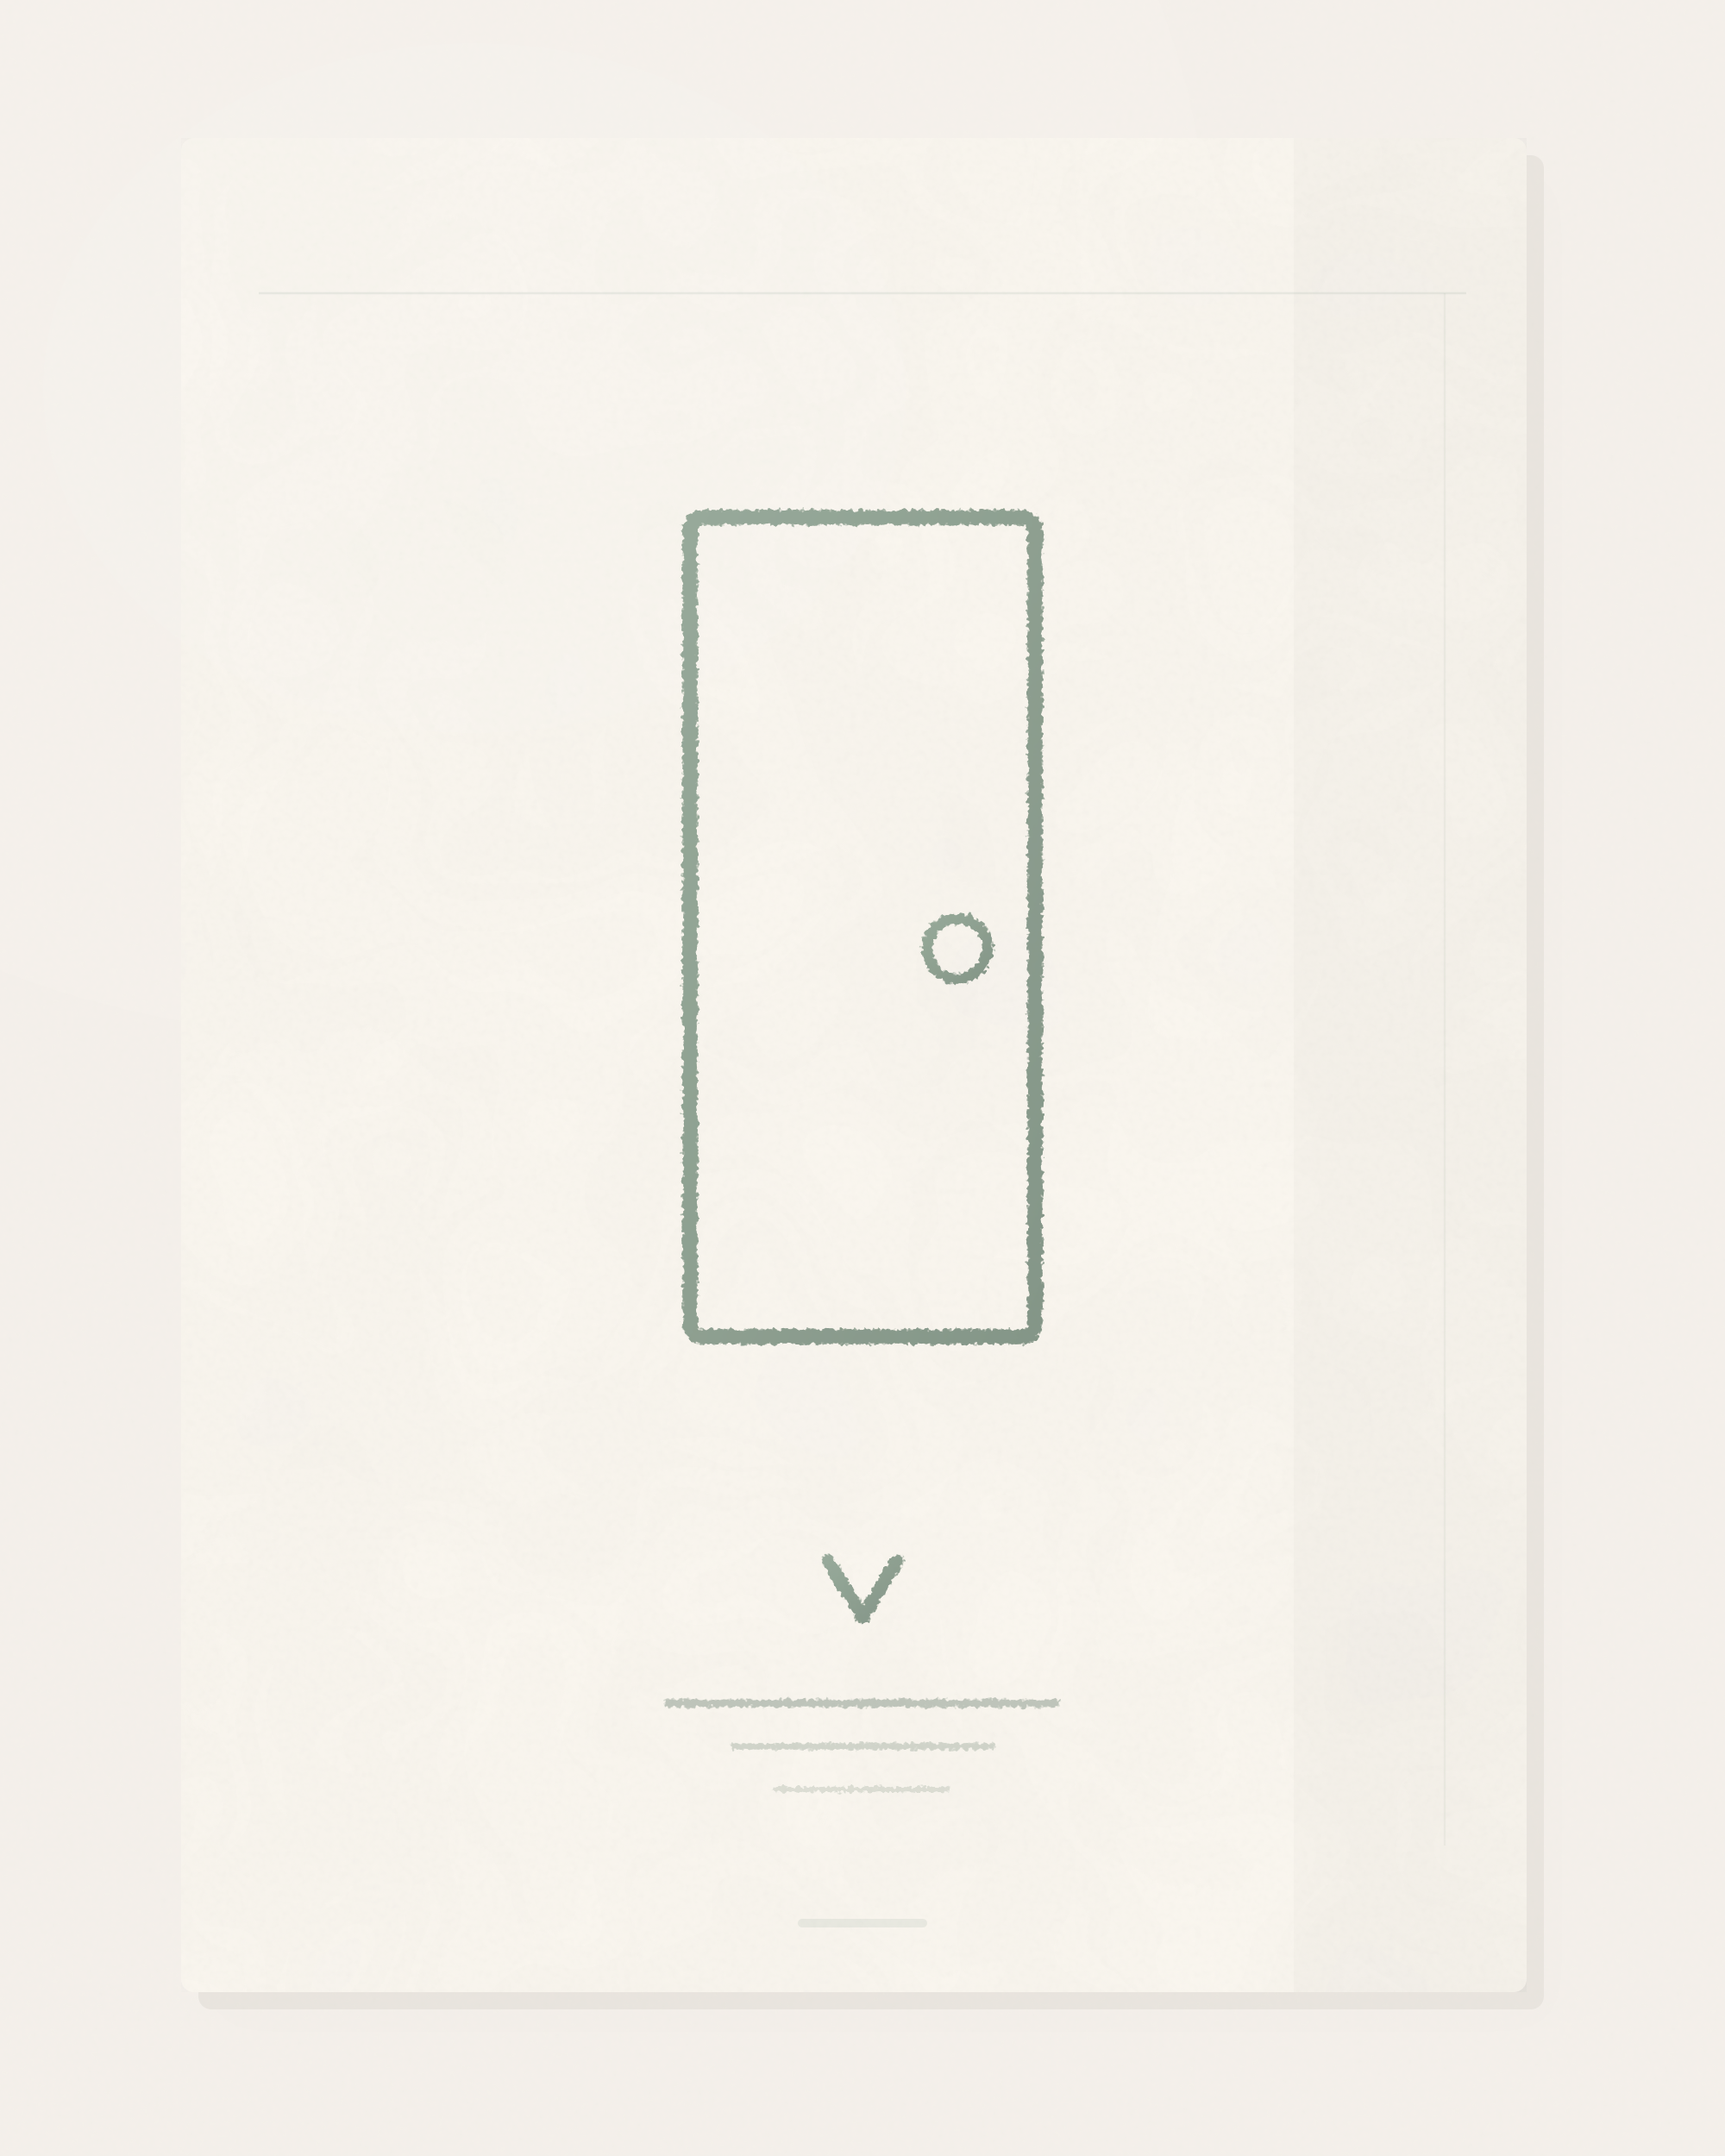
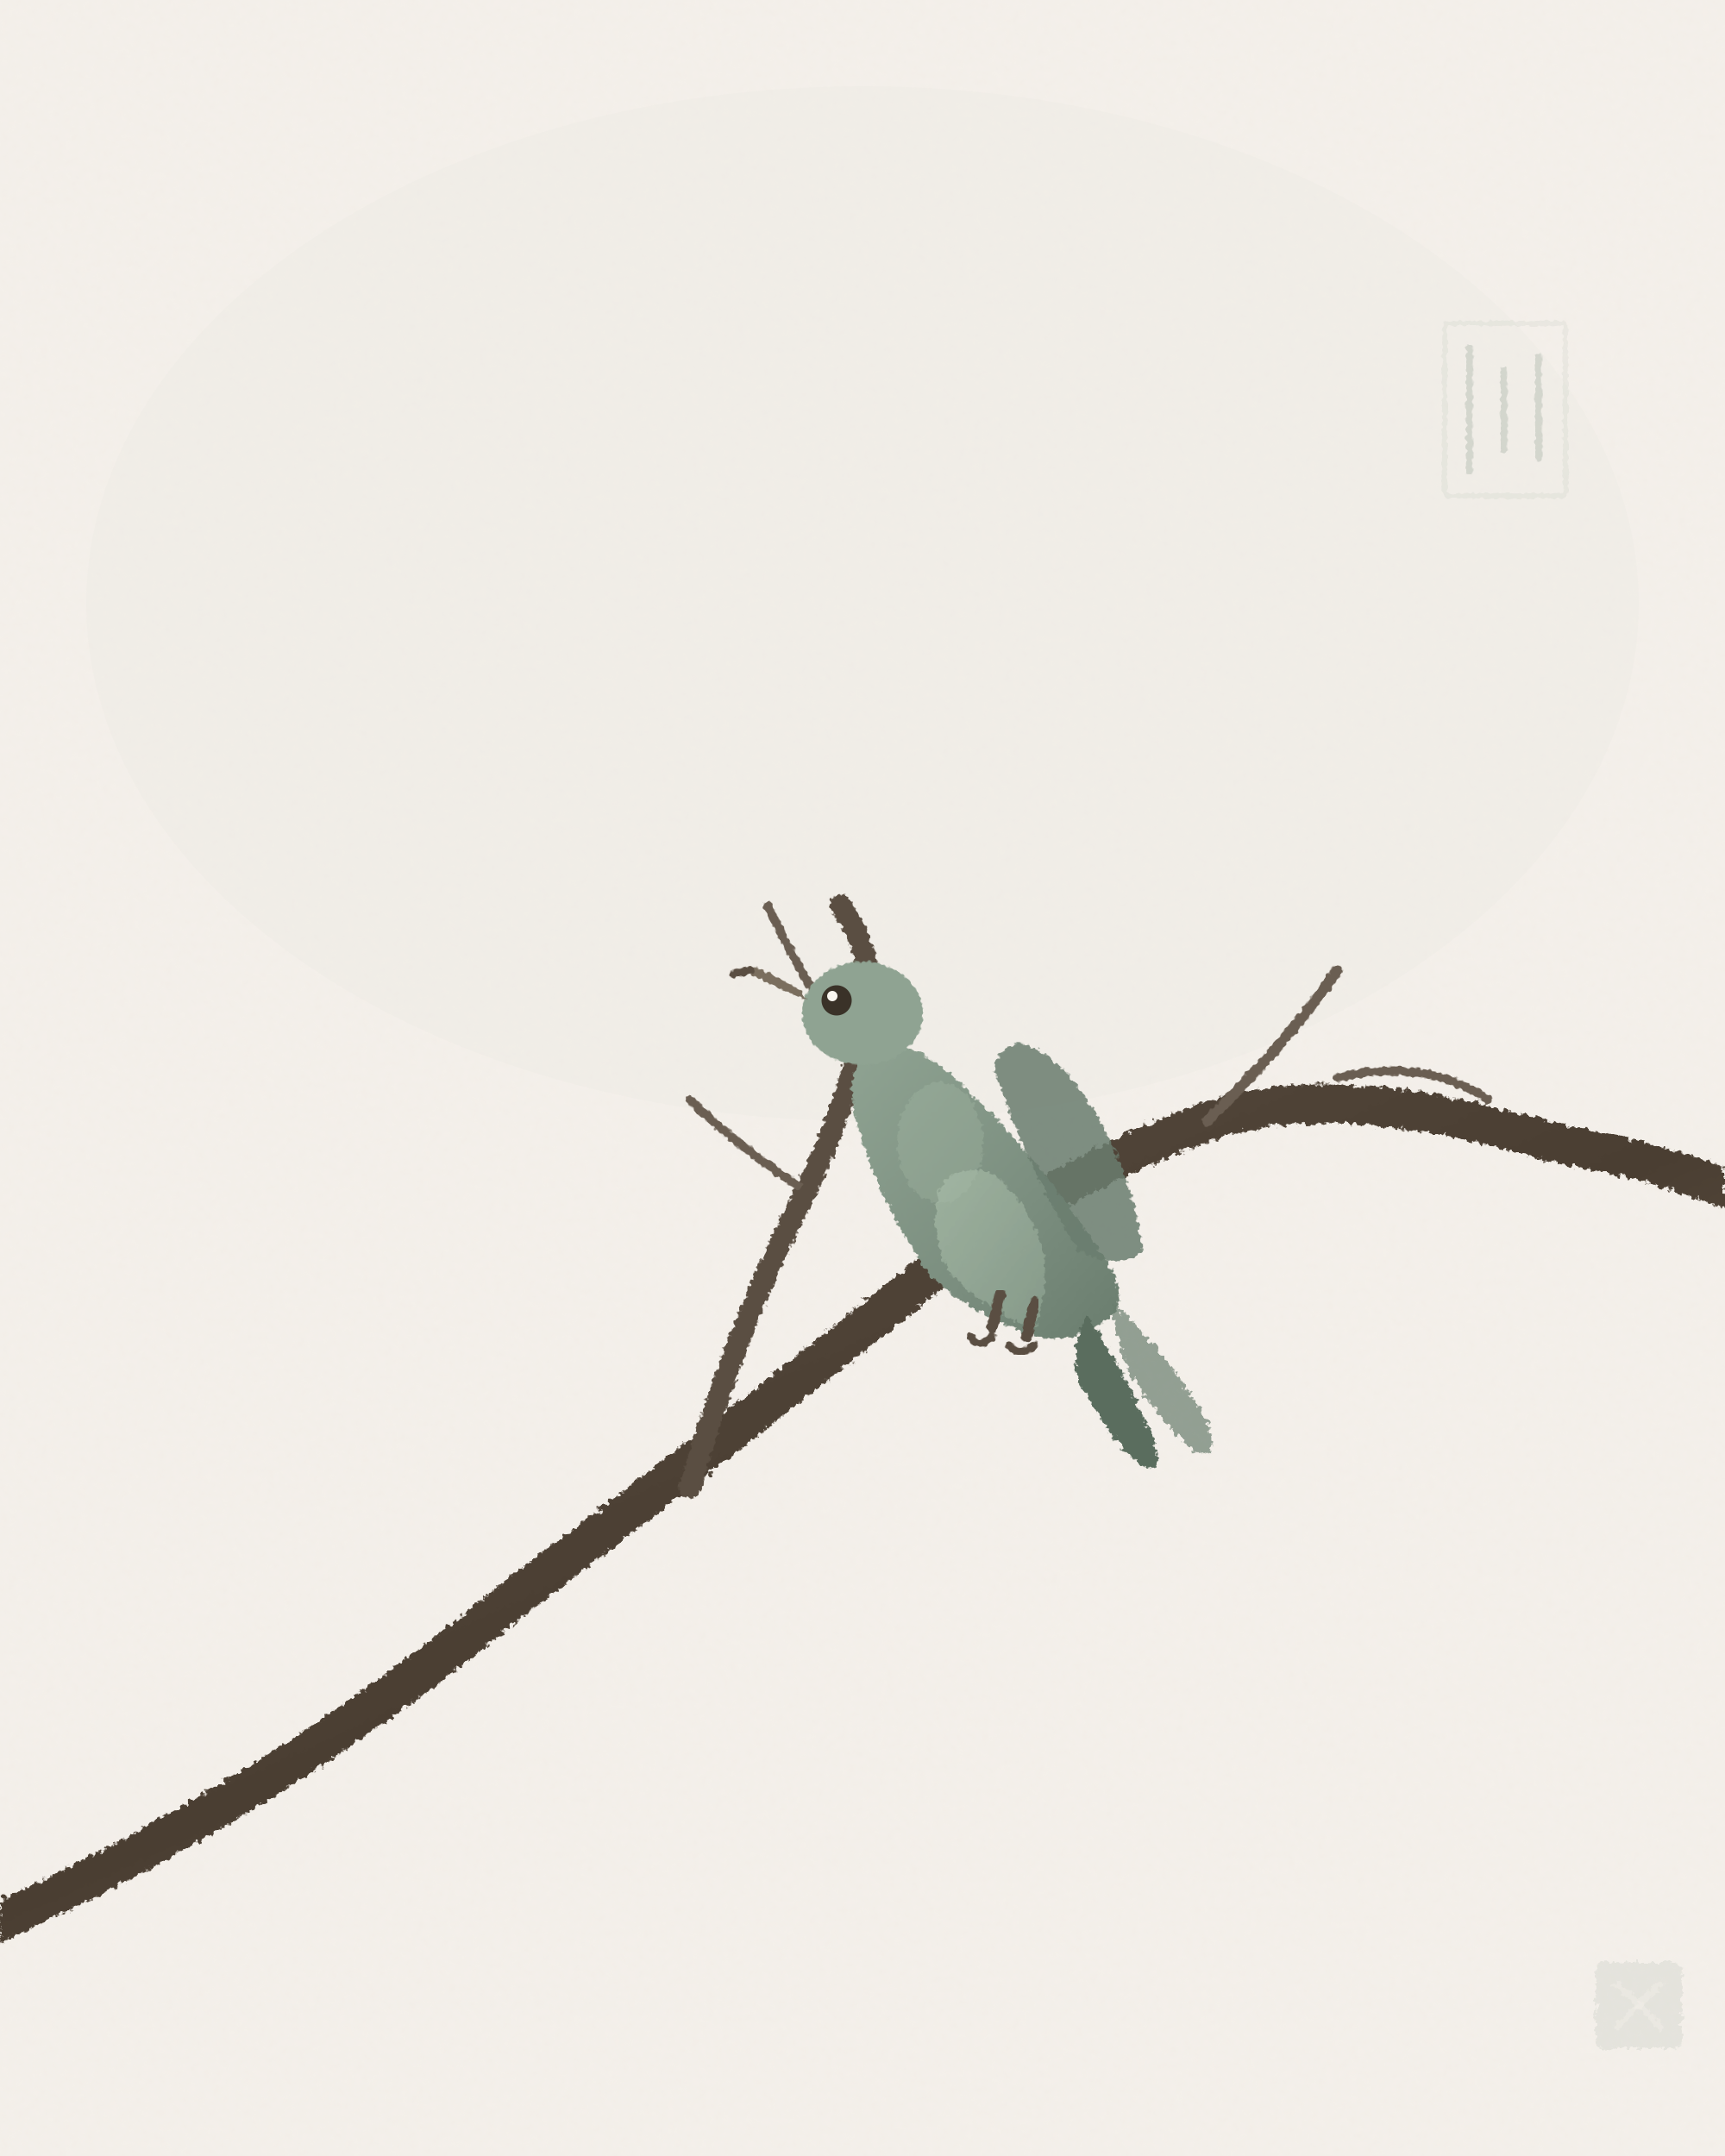
<svg xmlns="http://www.w3.org/2000/svg" viewBox="0 0 400 500" width="100%" height="100%">
  <defs>
-     <filter id="plaster" x="0%" y="0%" width="100%" height="100%">
-       <feTurbulence type="fractalNoise" baseFrequency="0.65" numOctaves="5" seed="3" result="noise" />
-       <feColorMatrix type="saturate" values="0" in="noise" result="grayNoise" />
-       <feComponentTransfer in="grayNoise" result="softNoise">
-         <feFuncA type="linear" slope="0.06" />
+     <filter id="grain">
+       <feTurbulence type="fractalNoise" baseFrequency="0.55" numOctaves="4" seed="3" result="noise" />
+       <feColorMatrix type="saturate" values="0" in="noise" result="gray" />
+       <feComponentTransfer in="gray" result="soft">
+         <feFuncA type="linear" slope="0.035" />
      </feComponentTransfer>
-       <feBlend in="SourceGraphic" in2="softNoise" mode="multiply" />
+       <feBlend in="SourceGraphic" in2="soft" mode="multiply" />
    </filter>
-     <filter id="haze" x="0%" y="0%" width="100%" height="100%">
-       <feTurbulence type="fractalNoise" baseFrequency="0.02" numOctaves="2" seed="7" result="haze" />
-       <feColorMatrix type="saturate" values="0" in="haze" result="grayHaze" />
-       <feComponentTransfer in="grayHaze" result="softHaze">
-         <feFuncA type="linear" slope="0.04" />
-       </feComponentTransfer>
-       <feBlend in="SourceGraphic" in2="softHaze" mode="screen" />
+     <filter id="brushBold" x="-15%" y="-15%" width="130%" height="130%">
+       <feTurbulence type="fractalNoise" baseFrequency="0.7" numOctaves="3" seed="17" result="noise" />
+       <feDisplacementMap in="SourceGraphic" in2="noise" scale="2.5" xChannelSelector="R" yChannelSelector="G" />
    </filter>
-     <filter id="brushLine" x="-10%" y="-10%" width="120%" height="120%">
-       <feTurbulence type="fractalNoise" baseFrequency="0.9" numOctaves="2" seed="12" result="brushNoise" />
-       <feDisplacementMap in="SourceGraphic" in2="brushNoise" scale="1.8" xChannelSelector="R" yChannelSelector="G" />
+     <filter id="brushMed" x="-10%" y="-10%" width="120%" height="120%">
+       <feTurbulence type="fractalNoise" baseFrequency="0.85" numOctaves="2" seed="23" result="noise" />
+       <feDisplacementMap in="SourceGraphic" in2="noise" scale="1.8" xChannelSelector="R" yChannelSelector="B" />
    </filter>
-     <filter id="panelShadow" x="-5%" y="-5%" width="115%" height="115%">
-       <feDropShadow dx="3" dy="4" stdDeviation="6" flood-color="#3a3228" flood-opacity="0.08" />
+     <filter id="brushFine" x="-5%" y="-5%" width="110%" height="110%">
+       <feTurbulence type="fractalNoise" baseFrequency="1.0" numOctaves="1" seed="31" result="noise" />
+       <feDisplacementMap in="SourceGraphic" in2="noise" scale="1.2" xChannelSelector="R" yChannelSelector="G" />
    </filter>
-     <filter id="innerShadow">
-       <feGaussianBlur in="SourceAlpha" stdDeviation="3" result="blur" />
-       <feOffset dx="0" dy="2" result="offsetBlur" />
-       <feFlood flood-color="#3a3228" flood-opacity="0.06" />
-       <feComposite in2="offsetBlur" operator="in" result="shadow" />
-       <feComposite in="SourceGraphic" in2="shadow" operator="over" />
-     </filter>
-     <filter id="canvasGrain" x="0%" y="0%" width="100%" height="100%">
-       <feTurbulence type="fractalNoise" baseFrequency="0.7" numOctaves="3" seed="5" result="grain" />
-       <feColorMatrix type="saturate" values="0" in="grain" result="grayGrain" />
-       <feComponentTransfer in="grayGrain" result="softGrain">
-         <feFuncA type="linear" slope="0.025" />
-       </feComponentTransfer>
-       <feBlend in="SourceGraphic" in2="softGrain" mode="multiply" />
-     </filter>
-     <linearGradient id="sageGrad" x1="0%" y1="0%" x2="100%" y2="100%">
+     <linearGradient id="sageBody" x1="0%" y1="0%" x2="100%" y2="100%">
      <stop offset="0%" stop-color="#8FA392" />
-       <stop offset="100%" stop-color="#7B8E7F" />
+       <stop offset="60%" stop-color="#7B8E7F" />
+       <stop offset="100%" stop-color="#6a7d6e" />
+     </linearGradient>
+     <linearGradient id="sageLight" x1="0%" y1="0%" x2="100%" y2="100%">
+       <stop offset="0%" stop-color="#a8bca8" />
+       <stop offset="100%" stop-color="#8FA392" />
+     </linearGradient>
+     <linearGradient id="branchGrad" x1="0%" y1="0%" x2="100%" y2="100%">
+       <stop offset="0%" stop-color="#5a4e42" />
+       <stop offset="50%" stop-color="#4a3e32" />
+       <stop offset="100%" stop-color="#7a6e5e" />
    </linearGradient>
  </defs>
-   <rect width="400" height="500" fill="#f4f0ea" filter="url(#canvasGrain)" />
-   <ellipse cx="80" cy="60" rx="200" ry="180" fill="#faf6ef" opacity="0.15" />
-   <rect x="46" y="36" width="312" height="430" rx="3" fill="#3a3228" opacity="0.06" filter="url(#panelShadow)" />
-   <rect x="42" y="32" width="312" height="430" rx="3" fill="#faf6ef" filter="url(#plaster)" />
-   <rect x="42" y="32" width="312" height="430" rx="3" fill="none" filter="url(#haze)" />
-   <ellipse cx="110" cy="90" rx="100" ry="80" fill="#ffffff" opacity="0.04" />
-   <rect x="300" y="32" width="54" height="430" rx="0" fill="#3a3228" opacity="0.02" />
-   <g filter="url(#brushLine)" opacity="0.92">
-     <rect x="160" y="120" width="80" height="190" rx="3" fill="none" stroke="url(#sageGrad)" stroke-width="3.5" stroke-linecap="round" />
-     <line x1="195" y1="130" x2="195" y2="300" stroke="url(#sageGrad)" stroke-width="2.5" stroke-linecap="round" />
-     <circle cx="222" cy="220" r="7" fill="none" stroke="url(#sageGrad)" stroke-width="2.5" />
-     <line x1="200" y1="330" x2="200" y2="370" stroke="url(#sageGrad)" stroke-width="3" stroke-linecap="round" />
-     <polyline points="192,362 200,375 208,362" fill="none" stroke="url(#sageGrad)" stroke-width="3" stroke-linecap="round" stroke-linejoin="round" />
-     <line x1="155" y1="395" x2="245" y2="395" stroke="#7B8E7F" stroke-width="1.8" stroke-linecap="round" opacity="0.5" />
-     <line x1="170" y1="405" x2="230" y2="405" stroke="#7B8E7F" stroke-width="1.5" stroke-linecap="round" opacity="0.35" />
-     <line x1="180" y1="415" x2="220" y2="415" stroke="#7B8E7F" stroke-width="1.2" stroke-linecap="round" opacity="0.25" />
+   <rect width="400" height="500" fill="#f4f0ea" filter="url(#grain)" />
+   <ellipse cx="200" cy="140" rx="180" ry="120" fill="#8FA392" opacity="0.025" />
+   <g filter="url(#brushBold)">
+     <path d="M-10 450 Q60 420 120 370 Q160 340 210 300 Q240 275 280 260 Q310 250 360 265 Q390 270 410 280" fill="none" stroke="url(#branchGrad)" stroke-width="9" stroke-linecap="round" />
  </g>
-   <line x1="60" y1="68" x2="340" y2="68" stroke="#8FA392" stroke-width="0.5" opacity="0.15" />
-   <line x1="335" y1="68" x2="335" y2="428" stroke="#8FA392" stroke-width="0.5" opacity="0.1" />
-   <rect x="185" y="445" width="30" height="2" rx="1" fill="#8FA392" opacity="0.15" />
+   <g filter="url(#brushMed)">
+     <path d="M160 345 Q170 310 185 280 Q195 260 200 240 Q205 225 195 210" fill="none" stroke="#5a4e42" stroke-width="5" stroke-linecap="round" />
+   </g>
+   <g filter="url(#brushFine)">
+     <path d="M280 260 Q300 240 310 225" fill="none" stroke="#6a5e52" stroke-width="2.5" stroke-linecap="round" />
+     <path d="M310 250 Q330 245 345 255" fill="none" stroke="#6a5e52" stroke-width="2" stroke-linecap="round" />
+     <path d="M195 240 Q185 225 178 210" fill="none" stroke="#6a5e52" stroke-width="2" stroke-linecap="round" />
+     <path d="M185 275 Q170 265 160 255" fill="none" stroke="#6a5e52" stroke-width="2" stroke-linecap="round" />
+   </g>
+   <g filter="url(#brushMed)">
+     <path d="M255 290 Q235 260 215 245 Q205 240 200 245 Q195 250 200 265 Q205 280 215 295 Q225 305 240 310 Q250 312 258 305 Q262 300 255 290Z" fill="url(#sageBody)" />
+     <path d="M240 308 Q230 305 220 295 Q215 285 218 275 Q222 270 230 272 Q238 278 242 290 Q243 300 240 308Z" fill="url(#sageLight)" opacity="0.7" />
+     <ellipse cx="218" cy="265" rx="10" ry="14" fill="#a8bca8" opacity="0.3" />
+     <path d="M250 290 Q238 270 232 252 Q228 245 236 242 Q244 243 252 255 Q262 270 265 290 Q260 295 250 290Z" fill="#6a7d6e" opacity="0.85" />
+   </g>
+   <g filter="url(#brushBold)">
+     <path d="M252 305 Q262 320 268 335 Q270 342 265 340 Q258 335 250 320 Q248 312 252 305Z" fill="#5a6d5e" />
+     <path d="M258 302 Q272 315 280 330 Q283 338 278 337 Q270 332 262 318 Q258 310 258 302Z" fill="#6a7d6e" opacity="0.7" />
+   </g>
+   <g filter="url(#brushFine)">
+     <ellipse cx="200" cy="235" rx="14" ry="12" fill="#8FA392" />
+   </g>
+   <g filter="url(#brushFine)">
+     <path d="M187 232 Q178 228 174 226 Q172 225 174 224 Q178 225 186 230Z" fill="#7a6e5e" />
+     <line x1="174" y1="225" x2="170" y2="226" stroke="#5a4e42" stroke-width="1.8" stroke-linecap="round" />
+   </g>
+   <g>
+     <circle cx="194" cy="232" r="3.5" fill="#3a3228" />
+     <circle cx="193" cy="231" r="1.2" fill="#faf6ef" />
+   </g>
+   <g filter="url(#brushFine)">
+     <line x1="232" y1="300" x2="230" y2="308" stroke="#5a4e42" stroke-width="2.5" stroke-linecap="round" />
+     <line x1="240" y1="302" x2="238" y2="310" stroke="#5a4e42" stroke-width="2.5" stroke-linecap="round" />
+     <path d="M225 310 Q227 313 230 310" fill="none" stroke="#5a4e42" stroke-width="1.8" stroke-linecap="round" />
+     <path d="M234 312 Q236 315 240 312" fill="none" stroke="#5a4e42" stroke-width="1.8" stroke-linecap="round" />
+   </g>
+   <g filter="url(#brushFine)" opacity="0.25">
+     <rect x="340" y="80" width="1.5" height="30" rx="0.5" fill="#7B8E7F" />
+     <rect x="348" y="85" width="1.5" height="20" rx="0.5" fill="#7B8E7F" />
+     <rect x="356" y="82" width="1.5" height="25" rx="0.5" fill="#7B8E7F" />
+     <rect x="335" y="75" width="28" height="40" rx="1" fill="none" stroke="#7B8E7F" stroke-width="1.2" opacity="0.35" />
+   </g>
+   <g filter="url(#brushBold)" opacity="0.15">
+     <rect x="370" y="455" width="20" height="20" rx="2" fill="#8FA392" />
+     <line x1="375" y1="460" x2="385" y2="470" stroke="#f4f0ea" stroke-width="1.5" opacity="0.4" stroke-linecap="round" />
+     <line x1="385" y1="460" x2="375" y2="470" stroke="#f4f0ea" stroke-width="1.5" opacity="0.4" stroke-linecap="round" />
+   </g>
</svg>
